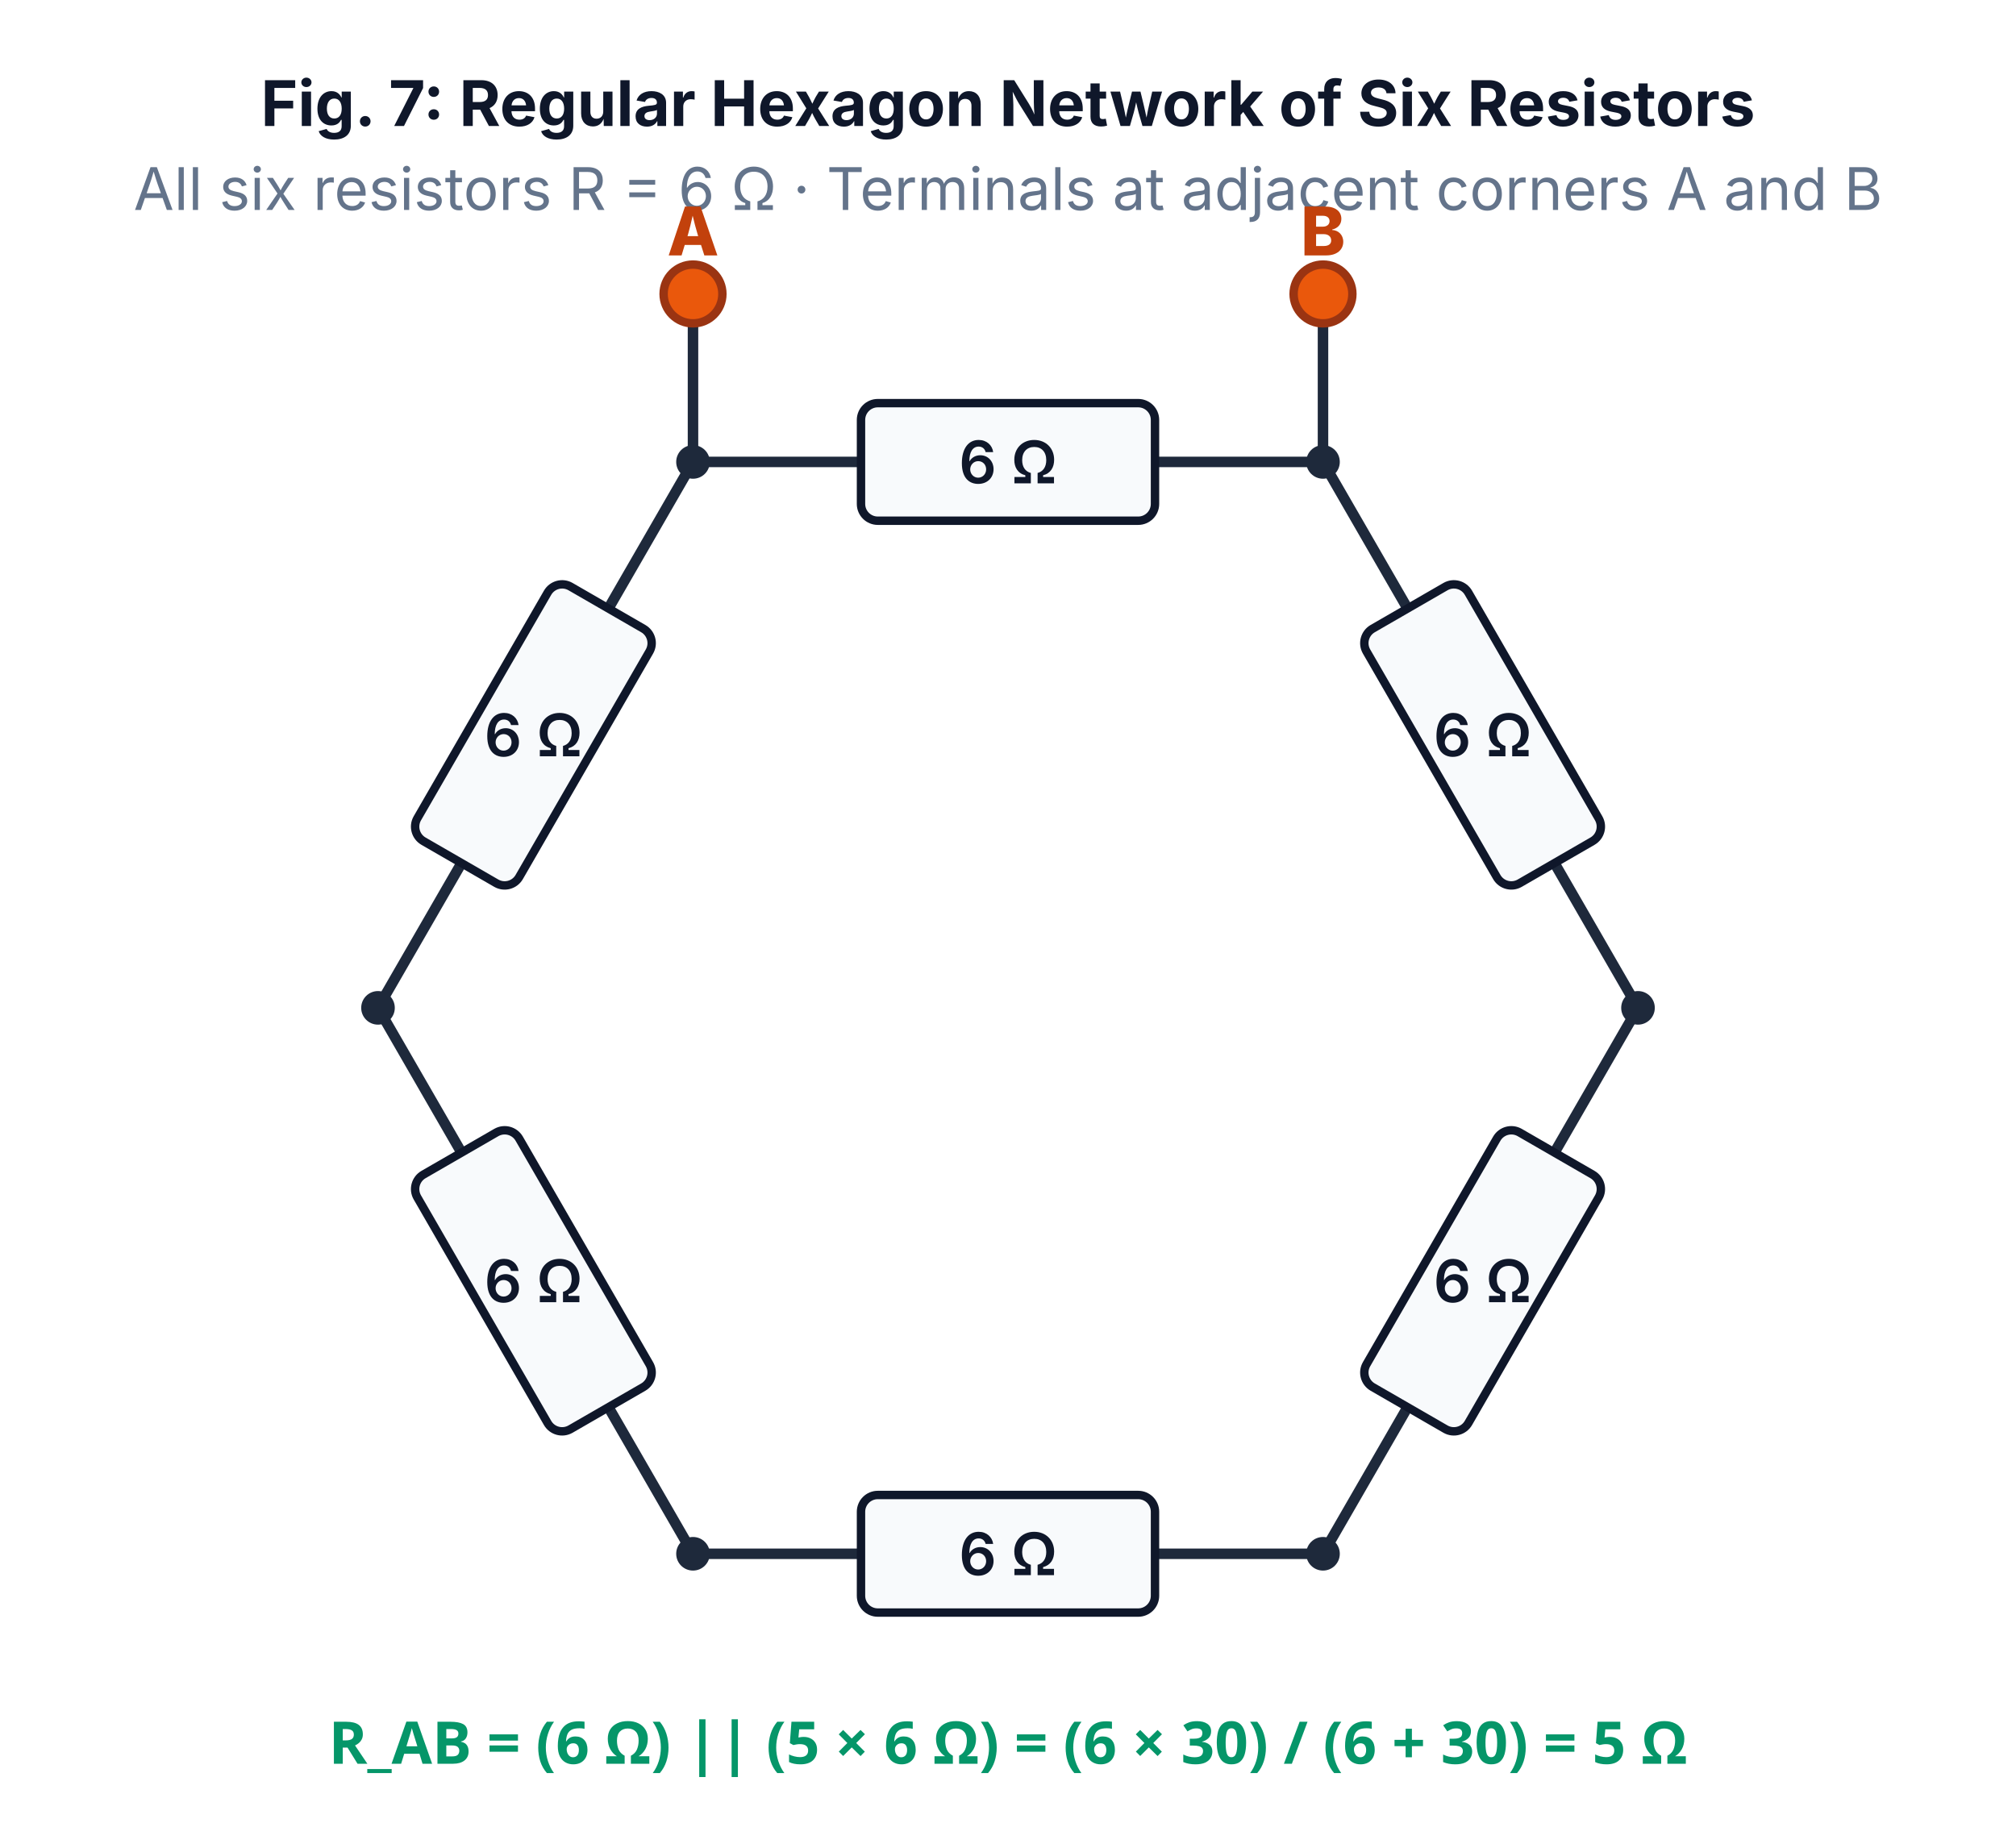
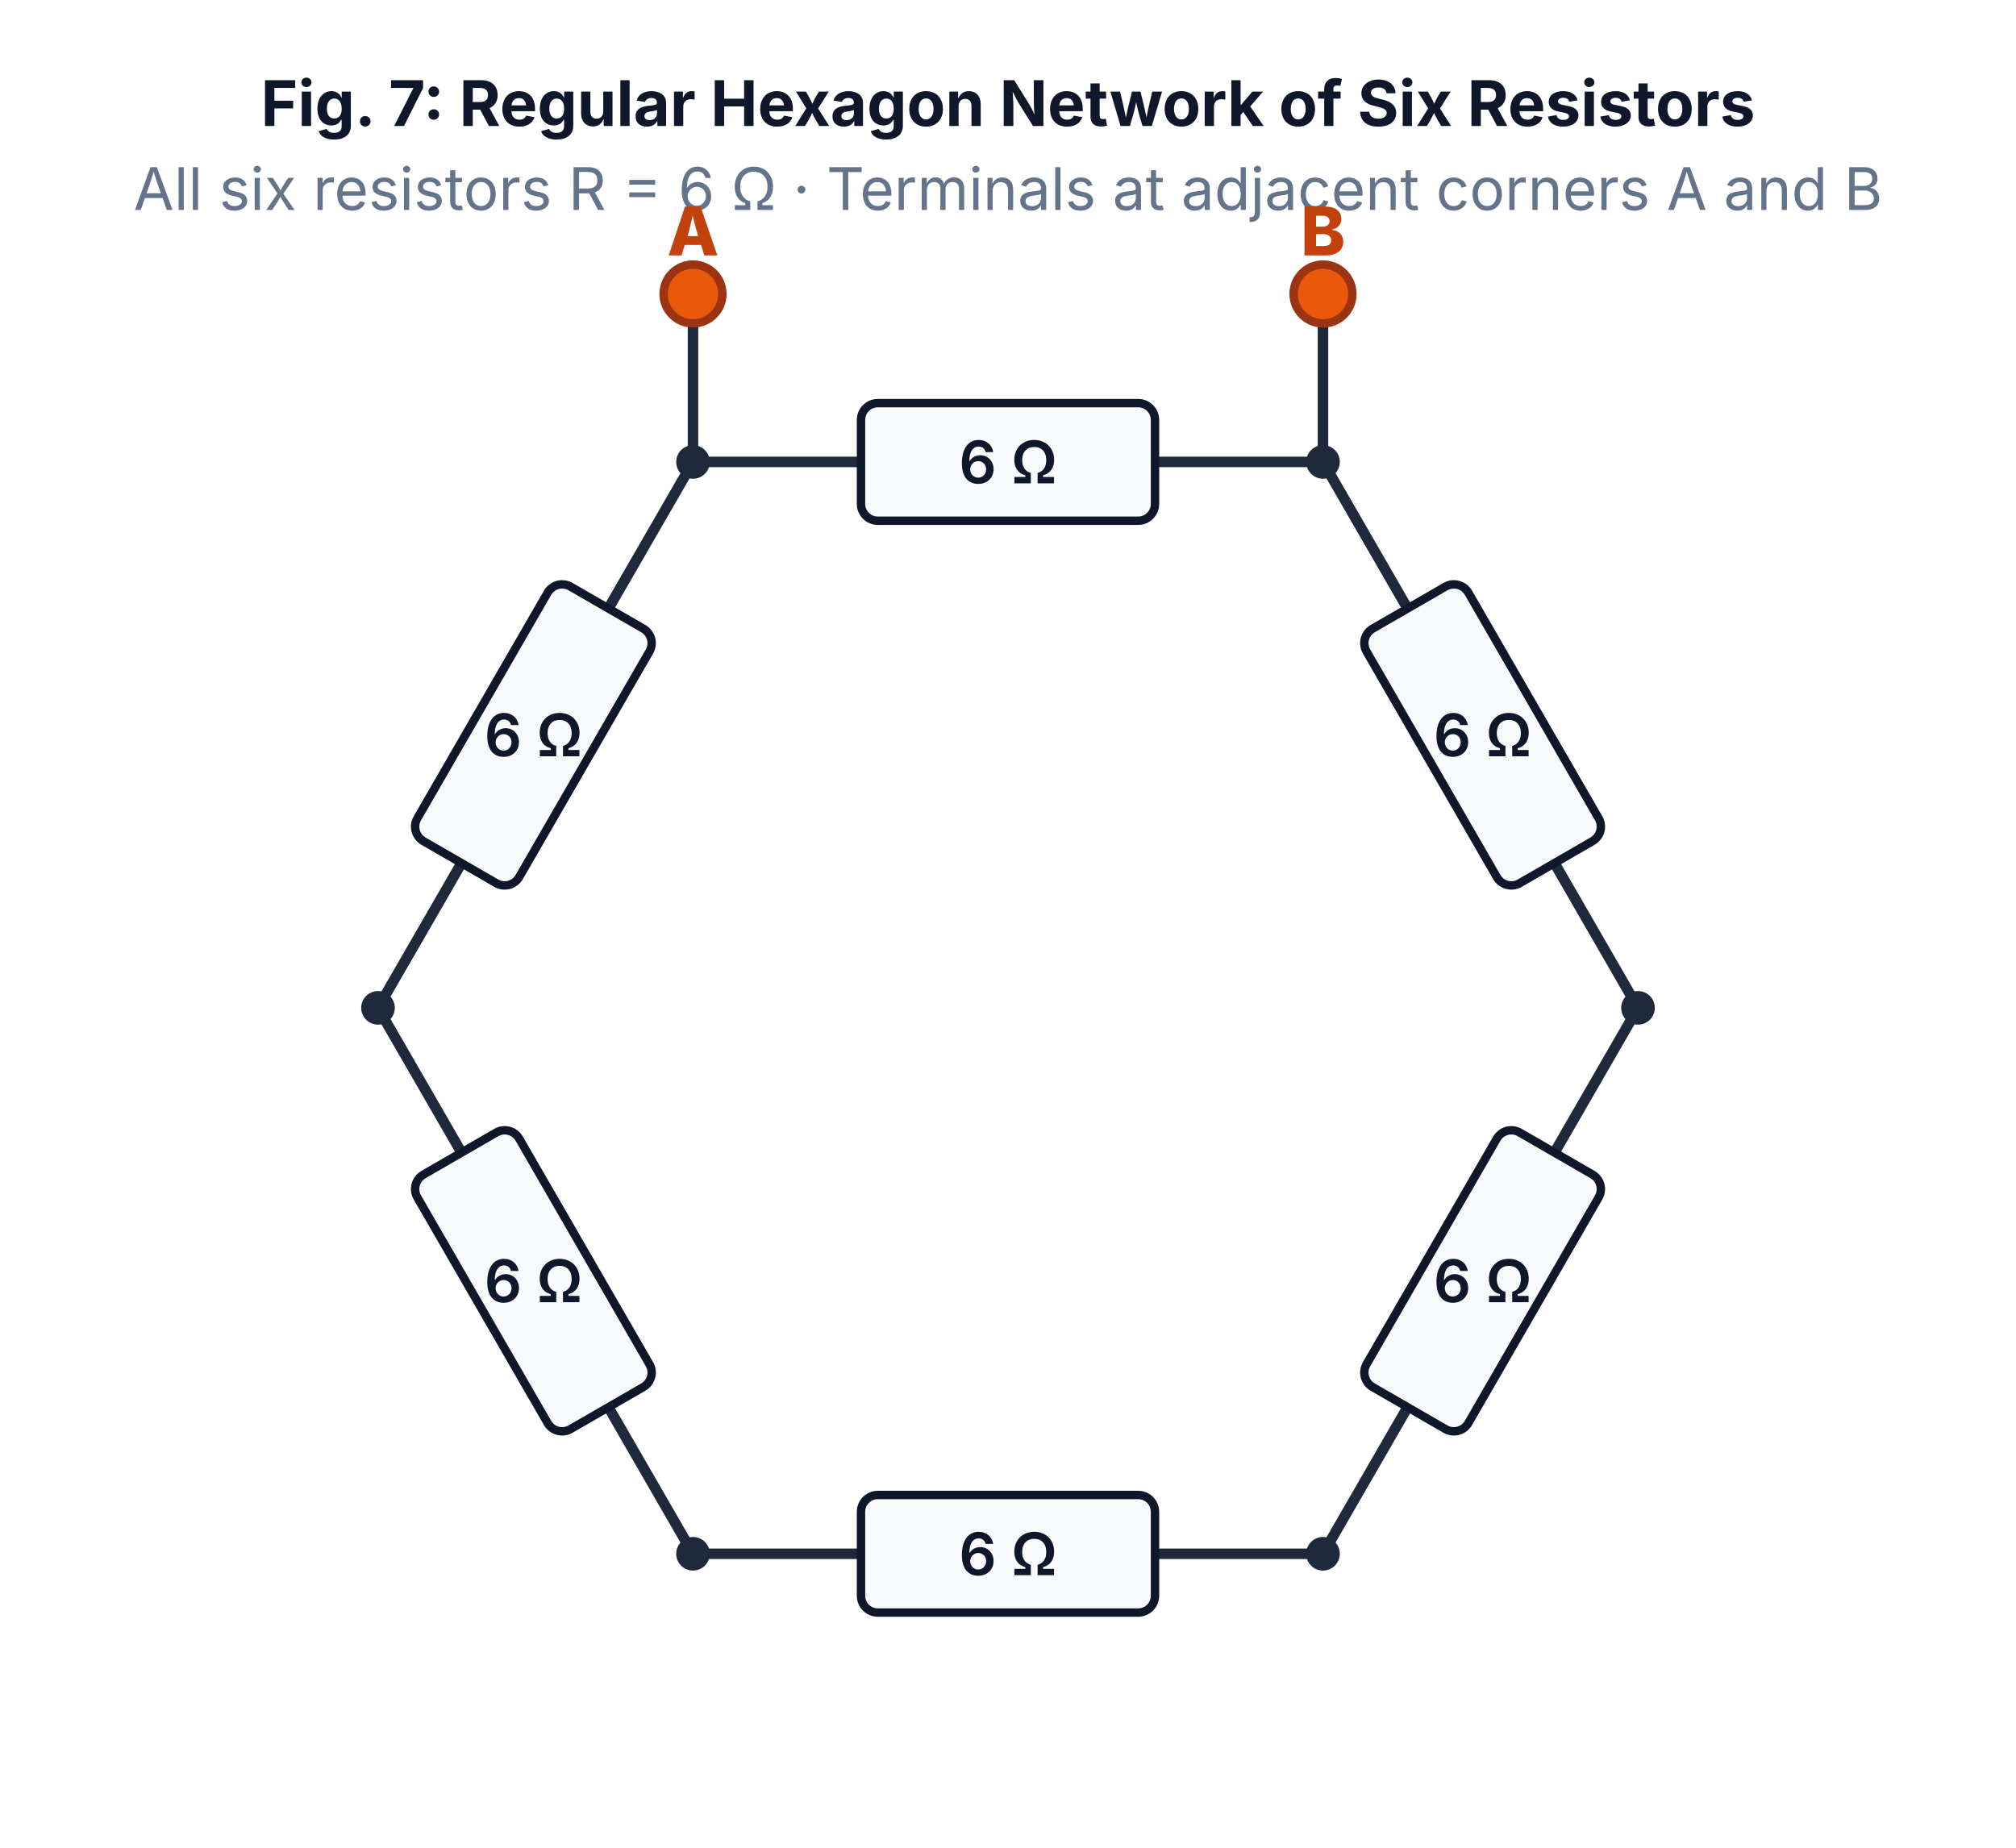
<svg xmlns="http://www.w3.org/2000/svg" viewBox="0 0 480 440" width="100%" height="100%" style="background:#ffffff; border:1.5px solid #cbd5e1; border-radius:10px;">
  <style>
    .wire { stroke: #1e293b; stroke-width: 2.5; stroke-linecap: round; stroke-linejoin: round; fill: none; }
    .dash-wire { stroke: #64748b; stroke-width: 2; stroke-dasharray: 5,4; fill: none; }
    .res-box { fill: #f8fafc; stroke: #0f172a; stroke-width: 2; rx: 4; }
    .res-lbl { font-family: system-ui, -apple-system, sans-serif; font-size: 14px; font-weight: 600; fill: #0f172a; text-anchor: middle; dominant-baseline: central; }
    .node-pt { fill: #1e293b; }
    .term-pt { fill: #ea580c; stroke: #9a3412; stroke-width: 2; }
    .term-lbl { font-family: system-ui, -apple-system, sans-serif; font-size: 16px; font-weight: 800; fill: #c2410c; text-anchor: middle; dominant-baseline: central; }
    .node-lbl { font-family: system-ui, -apple-system, sans-serif; font-size: 15px; font-weight: 700; fill: #1e293b; text-anchor: middle; dominant-baseline: central; }
    .diag-title { font-family: system-ui, -apple-system, sans-serif; font-size: 15px; font-weight: 700; fill: #0f172a; text-anchor: middle; }
    .diag-sub { font-family: system-ui, -apple-system, sans-serif; font-size: 14px; fill: #64748b; text-anchor: middle; }
  </style>
  <text x="240" y="30" class="diag-title">Fig. 7: Regular Hexagon Network of Six Resistors</text>
  <text x="240" y="50" class="diag-sub">All six resistors R = 6 Ω · Terminals at adjacent corners A and B</text>
  <line x1="165" y1="110" x2="315" y2="110" class="wire" />
  <rect x="205" y="96" width="70" height="28" class="res-box" />
  <text x="240" y="110" class="res-lbl">6 Ω</text>
  <line x1="315" y1="110" x2="390" y2="240" class="wire" />
  <rect x="318" y="161" width="70" height="28" class="res-box" transform="rotate(60, 353, 175)" />
  <text x="353" y="175" class="res-lbl">6 Ω</text>
  <line x1="390" y1="240" x2="315" y2="370" class="wire" />
  <rect x="318" y="291" width="70" height="28" class="res-box" transform="rotate(-60, 353, 305)" />
  <text x="353" y="305" class="res-lbl">6 Ω</text>
  <line x1="315" y1="370" x2="165" y2="370" class="wire" />
  <rect x="205" y="356" width="70" height="28" class="res-box" />
  <text x="240" y="370" class="res-lbl">6 Ω</text>
  <line x1="165" y1="370" x2="90" y2="240" class="wire" />
  <rect x="92" y="291" width="70" height="28" class="res-box" transform="rotate(60, 127, 305)" />
  <text x="127" y="305" class="res-lbl">6 Ω</text>
  <line x1="90" y1="240" x2="165" y2="110" class="wire" />
  <rect x="92" y="161" width="70" height="28" class="res-box" transform="rotate(-60, 127, 175)" />
  <text x="127" y="175" class="res-lbl">6 Ω</text>
  <circle cx="390" cy="240" r="4" class="node-pt" />
  <circle cx="315" cy="370" r="4" class="node-pt" />
  <circle cx="165" cy="370" r="4" class="node-pt" />
  <circle cx="90" cy="240" r="4" class="node-pt" />
  <line x1="165" y1="110" x2="165" y2="70" class="wire" />
  <circle cx="165" cy="70" r="7" class="term-pt" />
  <text x="165" y="55" class="term-lbl">A</text>
  <circle cx="165" cy="110" r="4" class="node-pt" />
  <line x1="315" y1="110" x2="315" y2="70" class="wire" />
  <circle cx="315" cy="70" r="7" class="term-pt" />
  <text x="315" y="55" class="term-lbl">B</text>
  <circle cx="315" cy="110" r="4" class="node-pt" />
-   <text x="240" y="420" font-family="system-ui, sans-serif" font-size="14" font-weight="600" fill="#059669" text-anchor="middle">R_AB = (6 Ω) || (5 × 6 Ω) = (6 × 30) / (6 + 30) = 5 Ω</text>
</svg>
